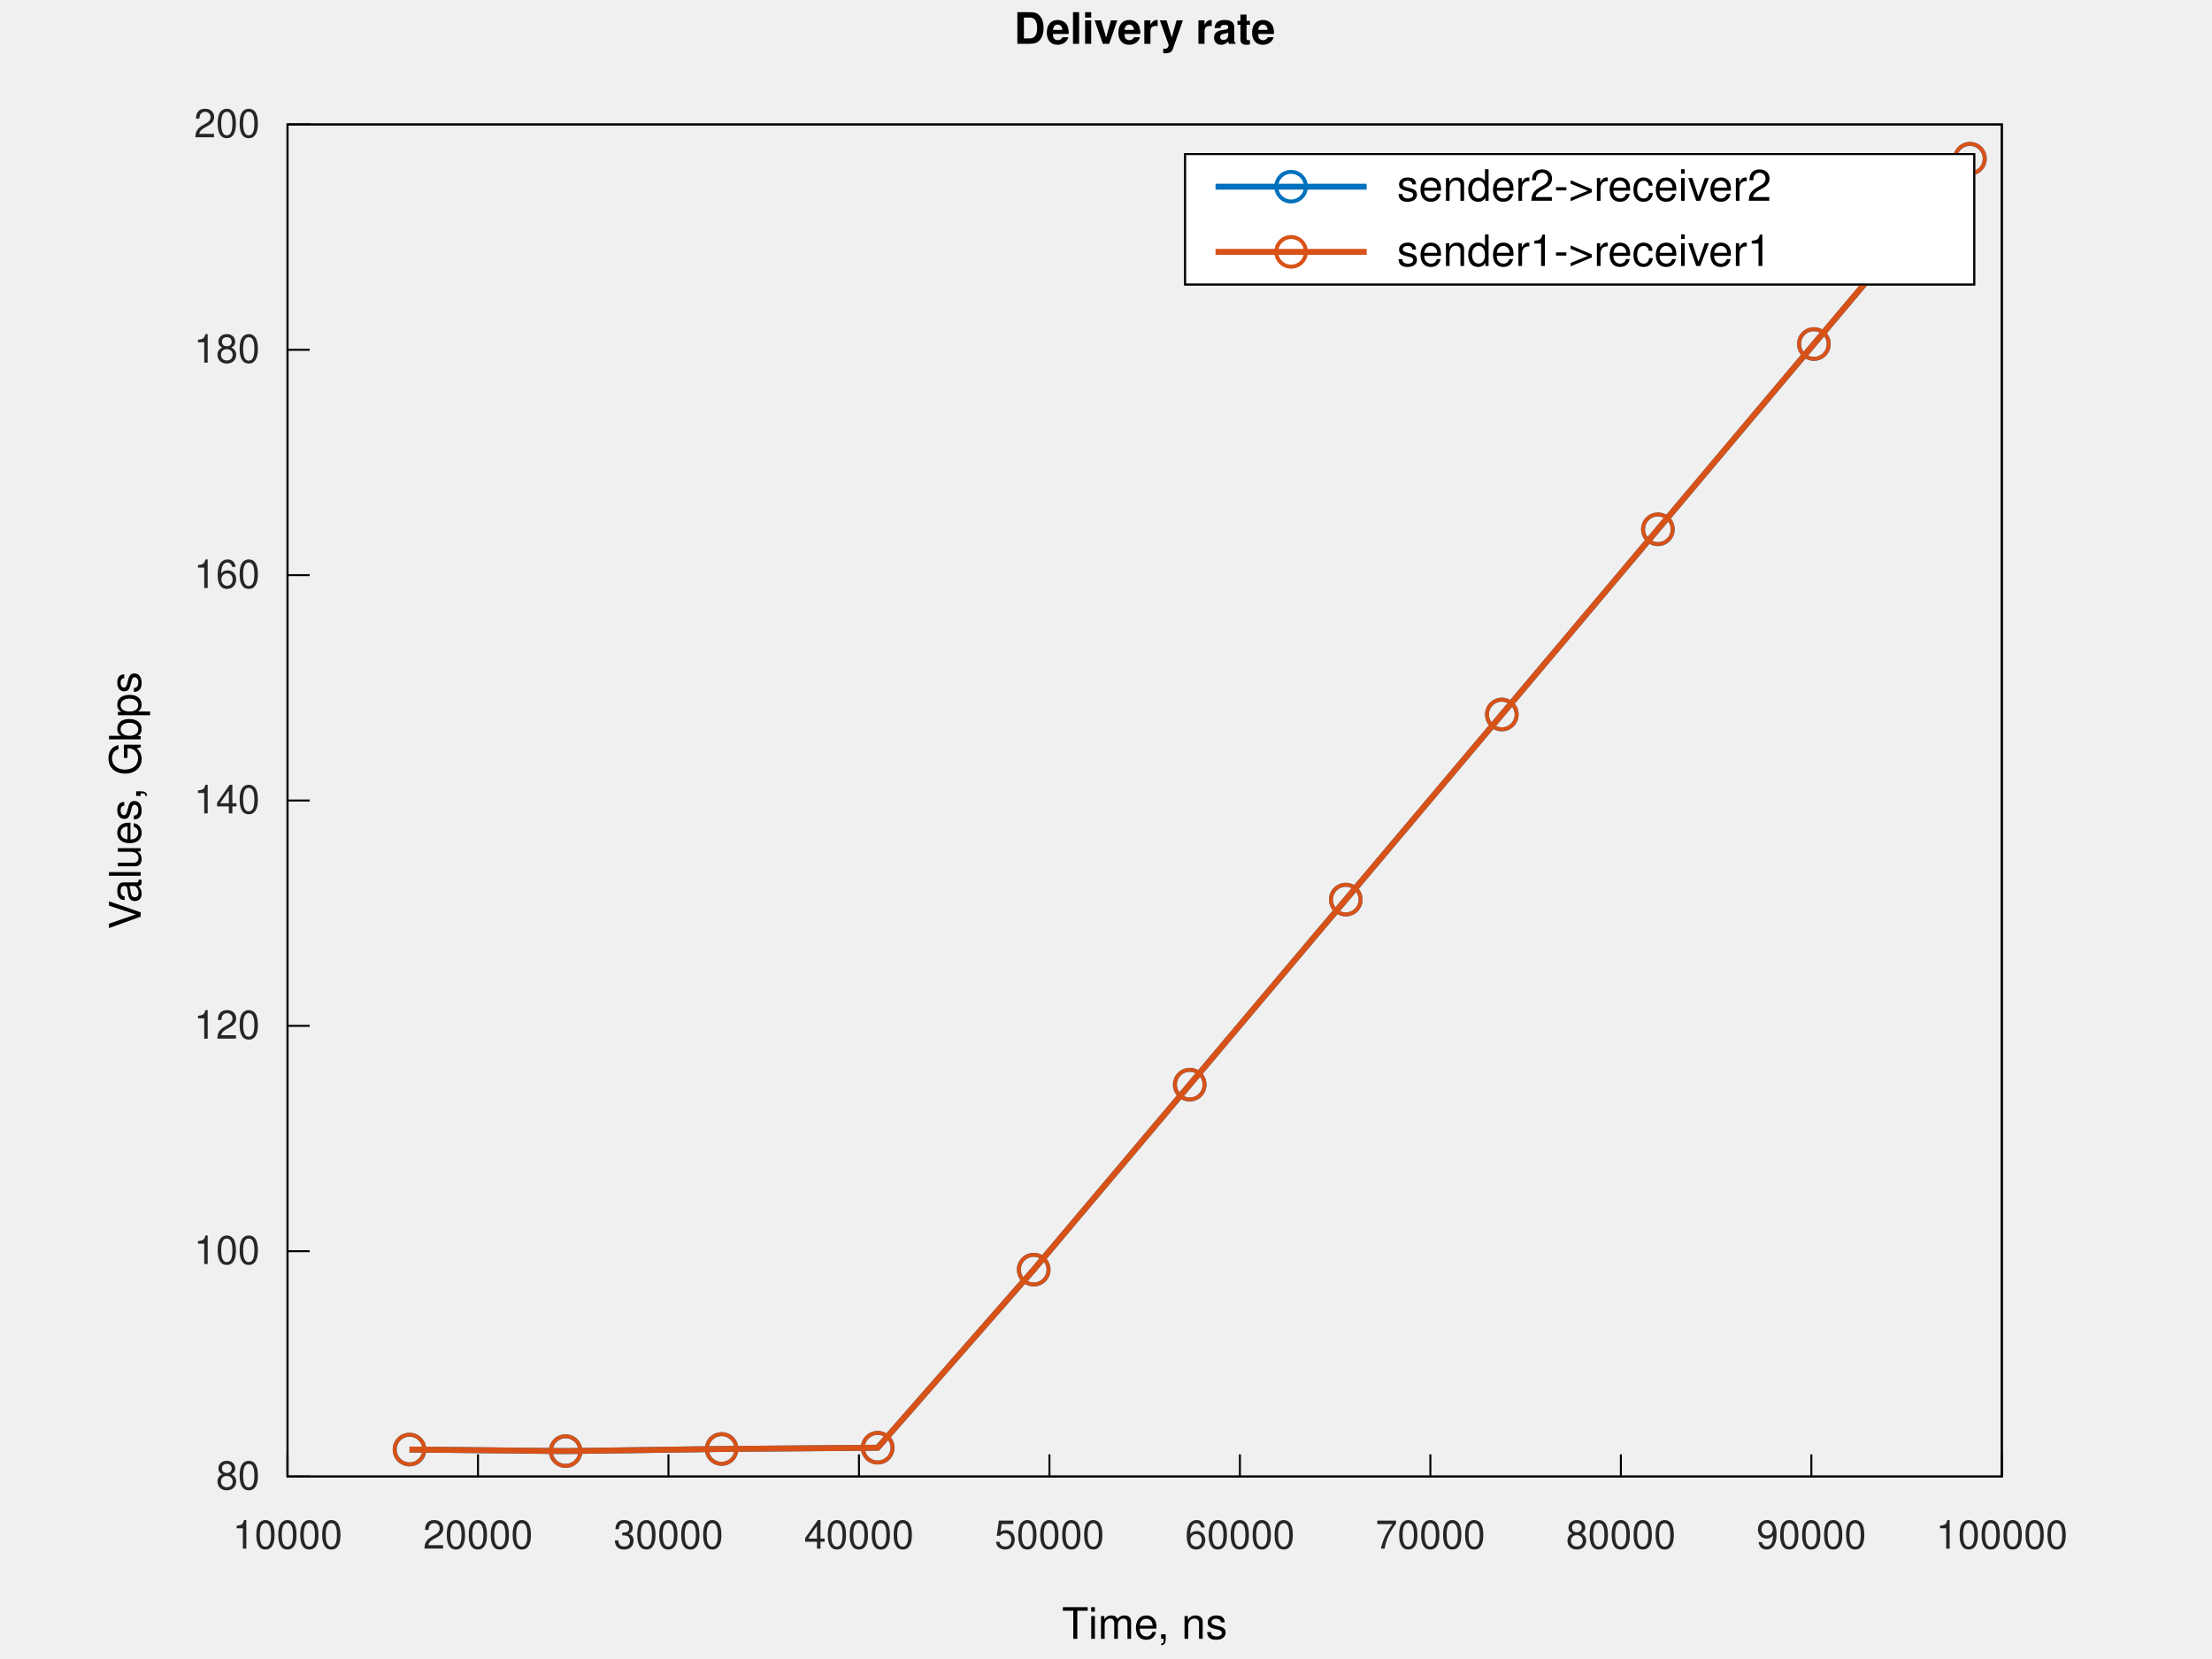
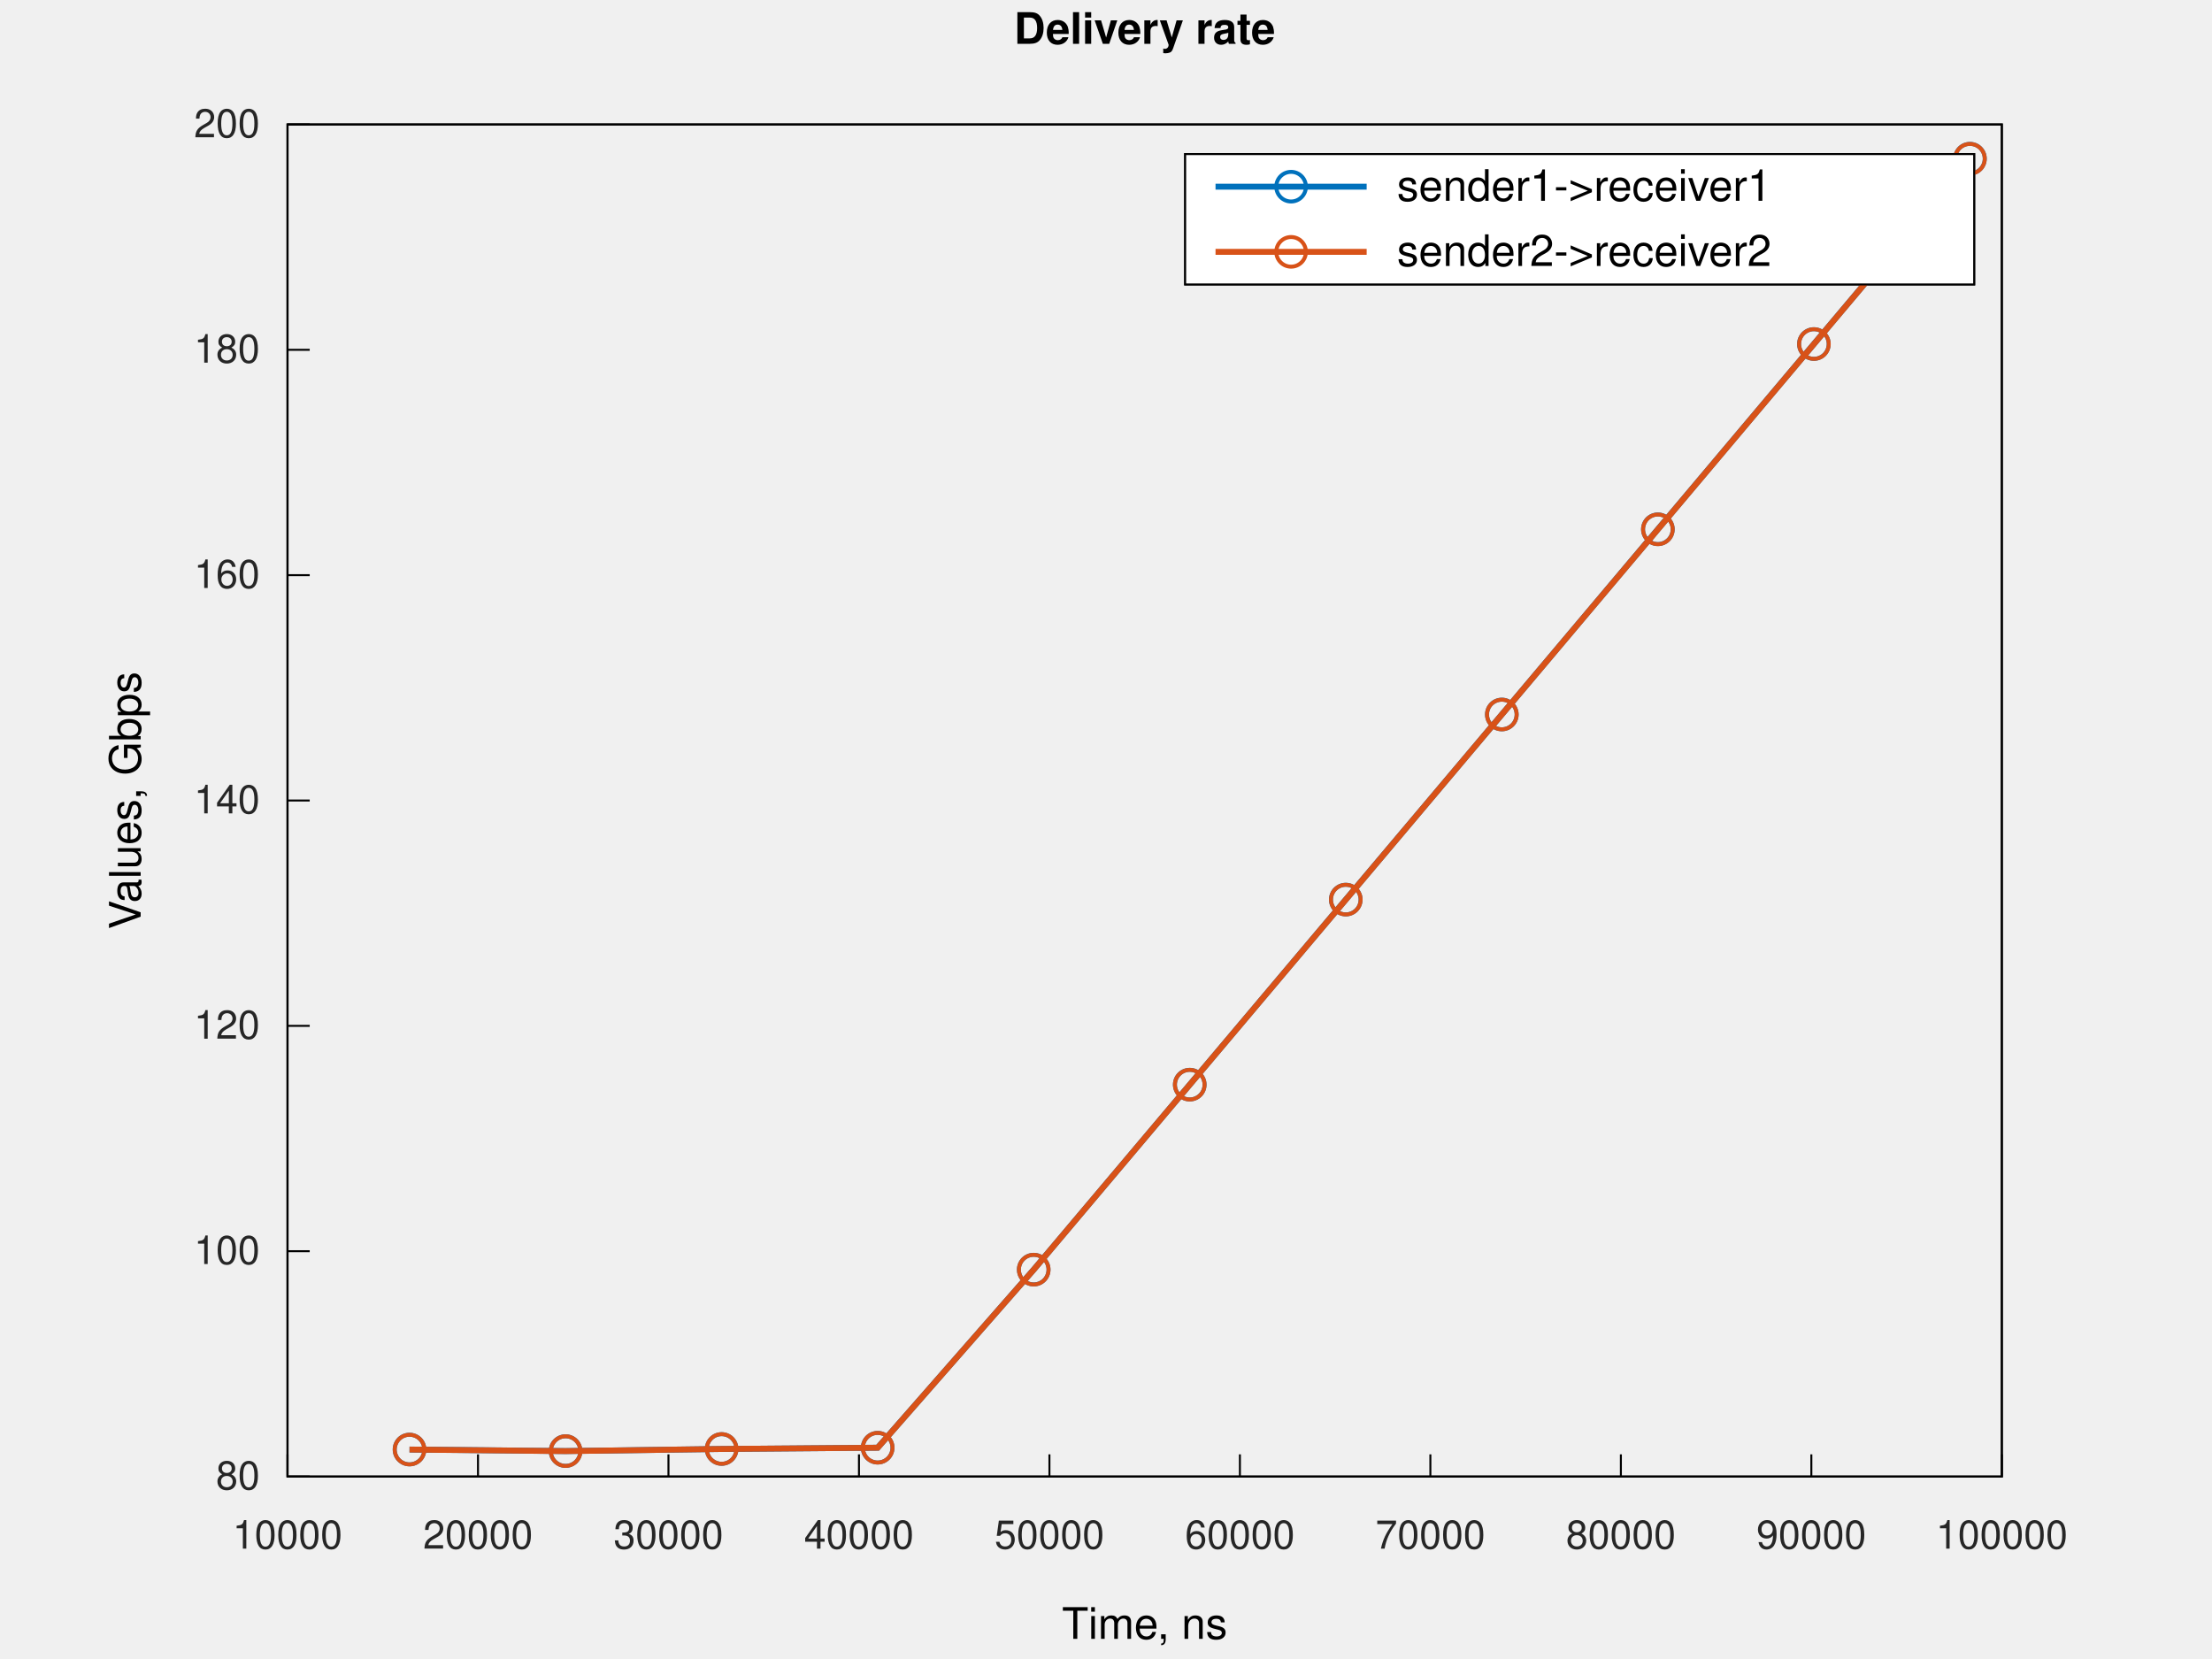
<svg xmlns="http://www.w3.org/2000/svg" xmlns:xlink="http://www.w3.org/1999/xlink" width="560" height="420" viewBox="0 0 560 420">
  <g id="gnuplot_canvas">
    <rect x="0" y="0" width="560" height="420" fill="none" />
    <defs>
      <circle id="gpDot" r="0.5" stroke-width="0.5" stroke="currentColor" />
      <path id="gpPt0" stroke-width="0.267" stroke="currentColor" d="M-1,0 h2 M0,-1 v2" />
      <path id="gpPt1" stroke-width="0.267" stroke="currentColor" d="M-1,-1 L1,1 M1,-1 L-1,1" />
      <path id="gpPt2" stroke-width="0.267" stroke="currentColor" d="M-1,0 L1,0 M0,-1 L0,1 M-1,-1 L1,1 M-1,1 L1,-1" />
      <rect id="gpPt3" stroke-width="0.267" stroke="currentColor" x="-1" y="-1" width="2" height="2" />
      <rect id="gpPt4" stroke-width="0.267" stroke="currentColor" fill="currentColor" x="-1" y="-1" width="2" height="2" />
      <circle id="gpPt5" stroke-width="0.267" stroke="currentColor" cx="0" cy="0" r="1" />
      <use xlink:href="#gpPt5" id="gpPt6" fill="currentColor" stroke="none" />
      <path id="gpPt7" stroke-width="0.267" stroke="currentColor" d="M0,-1.33 L-1.33,0.67 L1.33,0.67 z" />
      <use xlink:href="#gpPt7" id="gpPt8" fill="currentColor" stroke="none" />
      <use xlink:href="#gpPt7" id="gpPt9" stroke="currentColor" transform="rotate(180)" />
      <use xlink:href="#gpPt9" id="gpPt10" fill="currentColor" stroke="none" />
      <use xlink:href="#gpPt3" id="gpPt11" stroke="currentColor" transform="rotate(45)" />
      <use xlink:href="#gpPt11" id="gpPt12" fill="currentColor" stroke="none" />
      <path id="gpPt13" stroke-width="0.267" stroke="currentColor" d="M0,1.330 L1.265,0.411 L0.782,-1.067 L-0.782,-1.076 L-1.265,0.411 z" />
      <use xlink:href="#gpPt13" id="gpPt14" fill="currentColor" stroke="none" />
      <filter id="textbox" filterUnits="objectBoundingBox" x="0" y="0" height="1" width="1">
        <feFlood flood-color="white" flood-opacity="1" result="bgnd" />
        <feComposite in="SourceGraphic" in2="bgnd" operator="atop" />
      </filter>
      <filter id="greybox" filterUnits="objectBoundingBox" x="0" y="0" height="1" width="1">
        <feFlood flood-color="lightgrey" flood-opacity="1" result="grey" />
        <feComposite in="SourceGraphic" in2="grey" operator="atop" />
      </filter>
    </defs>
    <g fill="none" color="white" stroke="currentColor" stroke-width="1.00" stroke-linecap="butt" stroke-linejoin="miter">
</g>
    <g fill="none" color="white" stroke="currentColor" stroke-width="0.50" stroke-linecap="butt" stroke-linejoin="miter">
</g>
    <g fill="none" color="black" stroke="currentColor" stroke-width="0.50" stroke-linecap="butt" stroke-linejoin="miter">
      <path stroke="rgb(  0,   0,   0)" d="M72.79,373.81 L78.41,373.81  " />
      <g transform="translate(65.79,377.06)" stroke="none" fill="rgb(38,38,38)" font-family="Helvetica" font-size="10.00" text-anchor="end">
        <text>
          <tspan font-family="Helvetica">80</tspan>
        </text>
      </g>
    </g>
    <g fill="none" color="black" stroke="currentColor" stroke-width="0.50" stroke-linecap="butt" stroke-linejoin="miter">
      <path stroke="rgb(  0,   0,   0)" d="M72.79,316.76 L78.41,316.76  " />
      <g transform="translate(65.79,320.01)" stroke="none" fill="rgb(38,38,38)" font-family="Helvetica" font-size="10.00" text-anchor="end">
        <text>
          <tspan font-family="Helvetica">100</tspan>
        </text>
      </g>
    </g>
    <g fill="none" color="black" stroke="currentColor" stroke-width="0.50" stroke-linecap="butt" stroke-linejoin="miter">
      <path stroke="rgb(  0,   0,   0)" d="M72.79,259.71 L78.41,259.71  " />
      <g transform="translate(65.79,262.96)" stroke="none" fill="rgb(38,38,38)" font-family="Helvetica" font-size="10.00" text-anchor="end">
        <text>
          <tspan font-family="Helvetica">120</tspan>
        </text>
      </g>
    </g>
    <g fill="none" color="black" stroke="currentColor" stroke-width="0.50" stroke-linecap="butt" stroke-linejoin="miter">
      <path stroke="rgb(  0,   0,   0)" d="M72.79,202.66 L78.41,202.66  " />
      <g transform="translate(65.79,205.91)" stroke="none" fill="rgb(38,38,38)" font-family="Helvetica" font-size="10.00" text-anchor="end">
        <text>
          <tspan font-family="Helvetica">140</tspan>
        </text>
      </g>
    </g>
    <g fill="none" color="black" stroke="currentColor" stroke-width="0.50" stroke-linecap="butt" stroke-linejoin="miter">
      <path stroke="rgb(  0,   0,   0)" d="M72.79,145.61 L78.41,145.61  " />
      <g transform="translate(65.79,148.86)" stroke="none" fill="rgb(38,38,38)" font-family="Helvetica" font-size="10.00" text-anchor="end">
        <text>
          <tspan font-family="Helvetica">160</tspan>
        </text>
      </g>
    </g>
    <g fill="none" color="black" stroke="currentColor" stroke-width="0.50" stroke-linecap="butt" stroke-linejoin="miter">
      <path stroke="rgb(  0,   0,   0)" d="M72.79,88.56 L78.41,88.56  " />
      <g transform="translate(65.79,91.81)" stroke="none" fill="rgb(38,38,38)" font-family="Helvetica" font-size="10.00" text-anchor="end">
        <text>
          <tspan font-family="Helvetica">180</tspan>
        </text>
      </g>
    </g>
    <g fill="none" color="black" stroke="currentColor" stroke-width="0.50" stroke-linecap="butt" stroke-linejoin="miter">
      <path stroke="rgb(  0,   0,   0)" d="M72.79,31.51 L78.41,31.51  " />
      <g transform="translate(65.79,34.76)" stroke="none" fill="rgb(38,38,38)" font-family="Helvetica" font-size="10.00" text-anchor="end">
        <text>
          <tspan font-family="Helvetica">200</tspan>
        </text>
      </g>
    </g>
    <g fill="none" color="black" stroke="currentColor" stroke-width="0.50" stroke-linecap="butt" stroke-linejoin="miter">
      <path stroke="rgb(  0,   0,   0)" d="M72.79,373.81 L72.79,368.19  " />
      <g transform="translate(72.79,392.06)" stroke="none" fill="rgb(38,38,38)" font-family="Helvetica" font-size="10.00" text-anchor="middle">
        <text>
          <tspan font-family="Helvetica">10000</tspan>
        </text>
      </g>
    </g>
    <g fill="none" color="black" stroke="currentColor" stroke-width="0.50" stroke-linecap="butt" stroke-linejoin="miter">
      <path stroke="rgb(  0,   0,   0)" d="M121.01,373.81 L121.01,368.19  " />
      <g transform="translate(121.01,392.06)" stroke="none" fill="rgb(38,38,38)" font-family="Helvetica" font-size="10.00" text-anchor="middle">
        <text>
          <tspan font-family="Helvetica">20000</tspan>
        </text>
      </g>
    </g>
    <g fill="none" color="black" stroke="currentColor" stroke-width="0.50" stroke-linecap="butt" stroke-linejoin="miter">
      <path stroke="rgb(  0,   0,   0)" d="M169.23,373.81 L169.23,368.19  " />
      <g transform="translate(169.23,392.06)" stroke="none" fill="rgb(38,38,38)" font-family="Helvetica" font-size="10.00" text-anchor="middle">
        <text>
          <tspan font-family="Helvetica">30000</tspan>
        </text>
      </g>
    </g>
    <g fill="none" color="black" stroke="currentColor" stroke-width="0.50" stroke-linecap="butt" stroke-linejoin="miter">
      <path stroke="rgb(  0,   0,   0)" d="M217.46,373.81 L217.46,368.19  " />
      <g transform="translate(217.46,392.06)" stroke="none" fill="rgb(38,38,38)" font-family="Helvetica" font-size="10.00" text-anchor="middle">
        <text>
          <tspan font-family="Helvetica">40000</tspan>
        </text>
      </g>
    </g>
    <g fill="none" color="black" stroke="currentColor" stroke-width="0.50" stroke-linecap="butt" stroke-linejoin="miter">
      <path stroke="rgb(  0,   0,   0)" d="M265.68,373.81 L265.68,368.19  " />
      <g transform="translate(265.68,392.06)" stroke="none" fill="rgb(38,38,38)" font-family="Helvetica" font-size="10.00" text-anchor="middle">
        <text>
          <tspan font-family="Helvetica">50000</tspan>
        </text>
      </g>
    </g>
    <g fill="none" color="black" stroke="currentColor" stroke-width="0.50" stroke-linecap="butt" stroke-linejoin="miter">
      <path stroke="rgb(  0,   0,   0)" d="M313.90,373.81 L313.90,368.19  " />
      <g transform="translate(313.90,392.06)" stroke="none" fill="rgb(38,38,38)" font-family="Helvetica" font-size="10.00" text-anchor="middle">
        <text>
          <tspan font-family="Helvetica">60000</tspan>
        </text>
      </g>
    </g>
    <g fill="none" color="black" stroke="currentColor" stroke-width="0.50" stroke-linecap="butt" stroke-linejoin="miter">
      <path stroke="rgb(  0,   0,   0)" d="M362.12,373.81 L362.12,368.19  " />
      <g transform="translate(362.12,392.06)" stroke="none" fill="rgb(38,38,38)" font-family="Helvetica" font-size="10.00" text-anchor="middle">
        <text>
          <tspan font-family="Helvetica">70000</tspan>
        </text>
      </g>
    </g>
    <g fill="none" color="black" stroke="currentColor" stroke-width="0.50" stroke-linecap="butt" stroke-linejoin="miter">
      <path stroke="rgb(  0,   0,   0)" d="M410.35,373.81 L410.35,368.19  " />
      <g transform="translate(410.35,392.06)" stroke="none" fill="rgb(38,38,38)" font-family="Helvetica" font-size="10.00" text-anchor="middle">
        <text>
          <tspan font-family="Helvetica">80000</tspan>
        </text>
      </g>
    </g>
    <g fill="none" color="black" stroke="currentColor" stroke-width="0.50" stroke-linecap="butt" stroke-linejoin="miter">
      <path stroke="rgb(  0,   0,   0)" d="M458.57,373.81 L458.57,368.19  " />
      <g transform="translate(458.57,392.06)" stroke="none" fill="rgb(38,38,38)" font-family="Helvetica" font-size="10.00" text-anchor="middle">
        <text>
          <tspan font-family="Helvetica">90000</tspan>
        </text>
      </g>
    </g>
    <g fill="none" color="black" stroke="currentColor" stroke-width="0.50" stroke-linecap="butt" stroke-linejoin="miter">
      <path stroke="rgb(  0,   0,   0)" d="M506.79,373.81 L506.79,368.19  " />
      <g transform="translate(506.79,392.06)" stroke="none" fill="rgb(38,38,38)" font-family="Helvetica" font-size="10.00" text-anchor="middle">
        <text>
          <tspan font-family="Helvetica">100000</tspan>
        </text>
      </g>
    </g>
    <g fill="none" color="black" stroke="currentColor" stroke-width="0.50" stroke-linecap="butt" stroke-linejoin="miter">
</g>
    <g fill="none" color="black" stroke="currentColor" stroke-width="0.50" stroke-linecap="butt" stroke-linejoin="miter">
      <path stroke="rgb(  0,   0,   0)" d="M72.79,31.51 L72.79,373.81 L506.79,373.81 L506.79,31.51 L72.79,31.51 Z  " />
    </g>
    <g fill="none" color="black" stroke="currentColor" stroke-width="0.50" stroke-linecap="butt" stroke-linejoin="miter">
</g>
    <g fill="none" color="black" stroke="currentColor" stroke-width="0.50" stroke-linecap="butt" stroke-linejoin="miter">
      <path stroke="rgb(  0,   0,   0)" d="M300.04,72.01 L300.04,39.01 L499.79,39.01 L499.79,72.01 L300.04,72.01 Z  " />
    </g>
    <g id="gnuplot_plot_1a" fill="none">
      <g fill="none" color="white" stroke="rgb(  0,   0,   0)" stroke-width="1.50" stroke-linecap="butt" stroke-linejoin="miter">
</g>
      <g fill="none" color="black" stroke="currentColor" stroke-width="1.50" stroke-linecap="butt" stroke-linejoin="miter">
-         <path stroke="rgb(  0, 113, 188)" d="M103.68,366.98 L143.19,367.37 L182.69,366.83 L222.20,366.51 L261.70,321.43 L301.20,274.60 L340.71,227.75 L380.21,180.89   L419.72,134.01 L459.22,87.10 L498.72,40.19  " />
-         <use xlink:href="#gpPt5" transform="translate(103.68,366.98) scale(3.75)" color="rgb(  0, 113, 188)" />
-         <use xlink:href="#gpPt5" transform="translate(143.19,367.37) scale(3.75)" color="rgb(  0, 113, 188)" />
+         <path stroke="rgb(  0, 113, 188)" d="M103.67,366.97 L143.18,367.36 L182.69,366.83 L222.19,366.51 L261.70,321.42 L301.20,274.59 L340.70,227.74 L380.21,180.88   L419.71,133.99 L459.21,87.09 L498.72,40.17  " />
+         <use xlink:href="#gpPt5" transform="translate(103.67,366.97) scale(3.75)" color="rgb(  0, 113, 188)" />
+         <use xlink:href="#gpPt5" transform="translate(143.18,367.36) scale(3.75)" color="rgb(  0, 113, 188)" />
        <use xlink:href="#gpPt5" transform="translate(182.69,366.83) scale(3.75)" color="rgb(  0, 113, 188)" />
-         <use xlink:href="#gpPt5" transform="translate(222.20,366.51) scale(3.75)" color="rgb(  0, 113, 188)" />
-         <use xlink:href="#gpPt5" transform="translate(261.70,321.43) scale(3.75)" color="rgb(  0, 113, 188)" />
-         <use xlink:href="#gpPt5" transform="translate(301.20,274.60) scale(3.75)" color="rgb(  0, 113, 188)" />
-         <use xlink:href="#gpPt5" transform="translate(340.71,227.75) scale(3.75)" color="rgb(  0, 113, 188)" />
-         <use xlink:href="#gpPt5" transform="translate(380.21,180.89) scale(3.75)" color="rgb(  0, 113, 188)" />
-         <use xlink:href="#gpPt5" transform="translate(419.72,134.01) scale(3.75)" color="rgb(  0, 113, 188)" />
-         <use xlink:href="#gpPt5" transform="translate(459.22,87.10) scale(3.75)" color="rgb(  0, 113, 188)" />
-         <use xlink:href="#gpPt5" transform="translate(498.72,40.19) scale(3.75)" color="rgb(  0, 113, 188)" />
+         <use xlink:href="#gpPt5" transform="translate(222.19,366.51) scale(3.75)" color="rgb(  0, 113, 188)" />
+         <use xlink:href="#gpPt5" transform="translate(261.70,321.42) scale(3.75)" color="rgb(  0, 113, 188)" />
+         <use xlink:href="#gpPt5" transform="translate(301.20,274.59) scale(3.75)" color="rgb(  0, 113, 188)" />
+         <use xlink:href="#gpPt5" transform="translate(340.70,227.74) scale(3.75)" color="rgb(  0, 113, 188)" />
+         <use xlink:href="#gpPt5" transform="translate(380.21,180.88) scale(3.75)" color="rgb(  0, 113, 188)" />
+         <use xlink:href="#gpPt5" transform="translate(419.71,133.99) scale(3.75)" color="rgb(  0, 113, 188)" />
+         <use xlink:href="#gpPt5" transform="translate(459.21,87.09) scale(3.75)" color="rgb(  0, 113, 188)" />
+         <use xlink:href="#gpPt5" transform="translate(498.72,40.17) scale(3.75)" color="rgb(  0, 113, 188)" />
      </g>
    </g>
    <g id="gnuplot_plot_2a" fill="none">
      <g fill="none" color="black" stroke="currentColor" stroke-width="1.50" stroke-linecap="butt" stroke-linejoin="miter">
-         <path stroke="rgb(216,  82,  24)" d="M103.67,366.97 L143.18,367.36 L182.69,366.83 L222.19,366.51 L261.70,321.42 L301.20,274.59 L340.70,227.74 L380.21,180.88   L419.71,133.99 L459.21,87.09 L498.72,40.17  " />
-         <use xlink:href="#gpPt5" transform="translate(103.67,366.97) scale(3.75)" color="rgb(216,  82,  24)" />
-         <use xlink:href="#gpPt5" transform="translate(143.18,367.36) scale(3.75)" color="rgb(216,  82,  24)" />
+         <path stroke="rgb(216,  82,  24)" d="M103.68,366.98 L143.19,367.37 L182.69,366.83 L222.20,366.51 L261.70,321.43 L301.20,274.60 L340.71,227.75 L380.21,180.89   L419.72,134.01 L459.22,87.10 L498.72,40.19  " />
+         <use xlink:href="#gpPt5" transform="translate(103.68,366.98) scale(3.75)" color="rgb(216,  82,  24)" />
+         <use xlink:href="#gpPt5" transform="translate(143.19,367.37) scale(3.75)" color="rgb(216,  82,  24)" />
        <use xlink:href="#gpPt5" transform="translate(182.69,366.83) scale(3.75)" color="rgb(216,  82,  24)" />
-         <use xlink:href="#gpPt5" transform="translate(222.19,366.51) scale(3.75)" color="rgb(216,  82,  24)" />
-         <use xlink:href="#gpPt5" transform="translate(261.70,321.42) scale(3.75)" color="rgb(216,  82,  24)" />
-         <use xlink:href="#gpPt5" transform="translate(301.20,274.59) scale(3.75)" color="rgb(216,  82,  24)" />
-         <use xlink:href="#gpPt5" transform="translate(340.70,227.74) scale(3.75)" color="rgb(216,  82,  24)" />
-         <use xlink:href="#gpPt5" transform="translate(380.21,180.88) scale(3.75)" color="rgb(216,  82,  24)" />
-         <use xlink:href="#gpPt5" transform="translate(419.71,133.99) scale(3.75)" color="rgb(216,  82,  24)" />
-         <use xlink:href="#gpPt5" transform="translate(459.21,87.09) scale(3.75)" color="rgb(216,  82,  24)" />
-         <use xlink:href="#gpPt5" transform="translate(498.72,40.17) scale(3.75)" color="rgb(216,  82,  24)" />
+         <use xlink:href="#gpPt5" transform="translate(222.20,366.51) scale(3.75)" color="rgb(216,  82,  24)" />
+         <use xlink:href="#gpPt5" transform="translate(261.70,321.43) scale(3.75)" color="rgb(216,  82,  24)" />
+         <use xlink:href="#gpPt5" transform="translate(301.20,274.60) scale(3.75)" color="rgb(216,  82,  24)" />
+         <use xlink:href="#gpPt5" transform="translate(340.71,227.75) scale(3.75)" color="rgb(216,  82,  24)" />
+         <use xlink:href="#gpPt5" transform="translate(380.21,180.89) scale(3.75)" color="rgb(216,  82,  24)" />
+         <use xlink:href="#gpPt5" transform="translate(419.72,134.01) scale(3.75)" color="rgb(216,  82,  24)" />
+         <use xlink:href="#gpPt5" transform="translate(459.22,87.10) scale(3.75)" color="rgb(216,  82,  24)" />
+         <use xlink:href="#gpPt5" transform="translate(498.72,40.19) scale(3.75)" color="rgb(216,  82,  24)" />
      </g>
    </g>
    <g id="gnuplot_plot_3a">
      <g fill="none" color="black" stroke="currentColor" stroke-width="1.50" stroke-linecap="butt" stroke-linejoin="miter">
</g>
    </g>
    <g id="gnuplot_plot_4a">
      <g fill="none" color="black" stroke="currentColor" stroke-width="1.50" stroke-linecap="butt" stroke-linejoin="miter">
</g>
    </g>
    <g stroke="none" shape-rendering="crispEdges">
      <polygon fill="white" points="300.04,72.01 499.79,72.01 499.79,39.01 300.04,39.01 " />
    </g>
    <g fill="none" color="white" stroke="white" stroke-width="0.50" stroke-linecap="butt" stroke-linejoin="miter">
</g>
    <g fill="none" color="black" stroke="currentColor" stroke-width="0.50" stroke-linecap="butt" stroke-linejoin="miter">
      <path stroke="rgb(  0,   0,   0)" d="M300.04,72.01 L300.04,39.01 L499.79,39.01 L499.79,72.01 L300.04,72.01 Z  " />
    </g>
    <g id="gnuplot_plot_1a" fill="none">
      <g fill="none" color="white" stroke="rgb(  0,   0,   0)" stroke-width="1.50" stroke-linecap="butt" stroke-linejoin="miter">
</g>
      <g fill="none" color="black" stroke="currentColor" stroke-width="1.50" stroke-linecap="butt" stroke-linejoin="miter">
</g>
    </g>
    <g id="gnuplot_plot_2a" fill="none">
      <g fill="none" color="black" stroke="currentColor" stroke-width="1.50" stroke-linecap="butt" stroke-linejoin="miter">
</g>
    </g>
    <g id="gnuplot_plot_3a">
      <g fill="none" color="black" stroke="currentColor" stroke-width="1.50" stroke-linecap="butt" stroke-linejoin="miter">
        <g transform="translate(353.68,50.84)" stroke="none" fill="rgb(0,0,0)" font-family="Helvetica" font-size="11.00" text-anchor="start">
+           <text>
+             <tspan font-family="Helvetica">sender1-&gt;receiver1</tspan>
+           </text>
+         </g>
+       </g>
+       <g fill="none" color="black" stroke="currentColor" stroke-width="1.50" stroke-linecap="butt" stroke-linejoin="miter">
+         <path stroke="rgb(  0, 113, 188)" d="M307.73,47.26 L345.99,47.26  " />
+         <use xlink:href="#gpPt5" transform="translate(326.86,47.26) scale(3.75)" color="rgb(  0, 113, 188)" />
+       </g>
+     </g>
+     <g id="gnuplot_plot_4a">
+       <g fill="none" color="black" stroke="currentColor" stroke-width="1.50" stroke-linecap="butt" stroke-linejoin="miter">
+         <g transform="translate(353.68,67.34)" stroke="none" fill="rgb(0,0,0)" font-family="Helvetica" font-size="11.00" text-anchor="start">
          <text>
            <tspan font-family="Helvetica">sender2-&gt;receiver2</tspan>
          </text>
        </g>
      </g>
      <g fill="none" color="black" stroke="currentColor" stroke-width="1.50" stroke-linecap="butt" stroke-linejoin="miter">
-         <path stroke="rgb(  0, 113, 188)" d="M307.73,47.26 L345.99,47.26  " />
-         <use xlink:href="#gpPt5" transform="translate(326.86,47.26) scale(3.75)" color="rgb(  0, 113, 188)" />
-       </g>
-     </g>
-     <g id="gnuplot_plot_4a">
-       <g fill="none" color="black" stroke="currentColor" stroke-width="1.50" stroke-linecap="butt" stroke-linejoin="miter">
-         <g transform="translate(353.68,67.34)" stroke="none" fill="rgb(0,0,0)" font-family="Helvetica" font-size="11.00" text-anchor="start">
-           <text>
-             <tspan font-family="Helvetica">sender1-&gt;receiver1</tspan>
-           </text>
-         </g>
-       </g>
-       <g fill="none" color="black" stroke="currentColor" stroke-width="1.50" stroke-linecap="butt" stroke-linejoin="miter">
        <path stroke="rgb(216,  82,  24)" d="M307.73,63.76 L345.99,63.76  " />
        <use xlink:href="#gpPt5" transform="translate(326.86,63.76) scale(3.75)" color="rgb(216,  82,  24)" />
      </g>
    </g>
    <g fill="none" color="white" stroke="rgb(216,  82,  24)" stroke-width="2.00" stroke-linecap="butt" stroke-linejoin="miter">
</g>
    <g fill="none" color="black" stroke="currentColor" stroke-width="2.00" stroke-linecap="butt" stroke-linejoin="miter">
</g>
    <g fill="none" color="black" stroke="black" stroke-width="0.50" stroke-linecap="butt" stroke-linejoin="miter">
</g>
    <g fill="none" color="black" stroke="currentColor" stroke-width="0.50" stroke-linecap="butt" stroke-linejoin="miter">
      <path stroke="rgb(  0,   0,   0)" d="M72.79,31.51 L72.79,373.81 L506.79,373.81 L506.79,31.51 L72.79,31.51 Z  " />
      <g transform="translate(35.61,202.66) rotate(270.00)" stroke="none" fill="rgb(0,0,0)" font-family="Helvetica" font-size="11.00" text-anchor="middle">
        <text>
          <tspan font-family="Helvetica">Values, Gbps</tspan>
        </text>
      </g>
    </g>
    <g fill="none" color="black" stroke="currentColor" stroke-width="0.50" stroke-linecap="butt" stroke-linejoin="miter">
      <g transform="translate(289.79,414.89)" stroke="none" fill="rgb(0,0,0)" font-family="Helvetica" font-size="11.00" text-anchor="middle">
        <text>
          <tspan font-family="Helvetica">Time, ns</tspan>
        </text>
      </g>
    </g>
    <g fill="none" color="black" stroke="currentColor" stroke-width="0.50" stroke-linecap="butt" stroke-linejoin="miter">
</g>
    <g fill="none" color="black" stroke="currentColor" stroke-width="0.50" stroke-linecap="butt" stroke-linejoin="miter">
      <g transform="translate(289.79,11.09)" stroke="none" fill="rgb(0,0,0)" font-family="Helvetica" font-size="11.00" text-anchor="middle">
        <text>
          <tspan font-family="Helvetica" font-weight="bold">Delivery rate</tspan>
        </text>
      </g>
    </g>
    <g fill="none" color="black" stroke="currentColor" stroke-width="0.50" stroke-linecap="butt" stroke-linejoin="miter">
</g>
  </g>
</svg>
